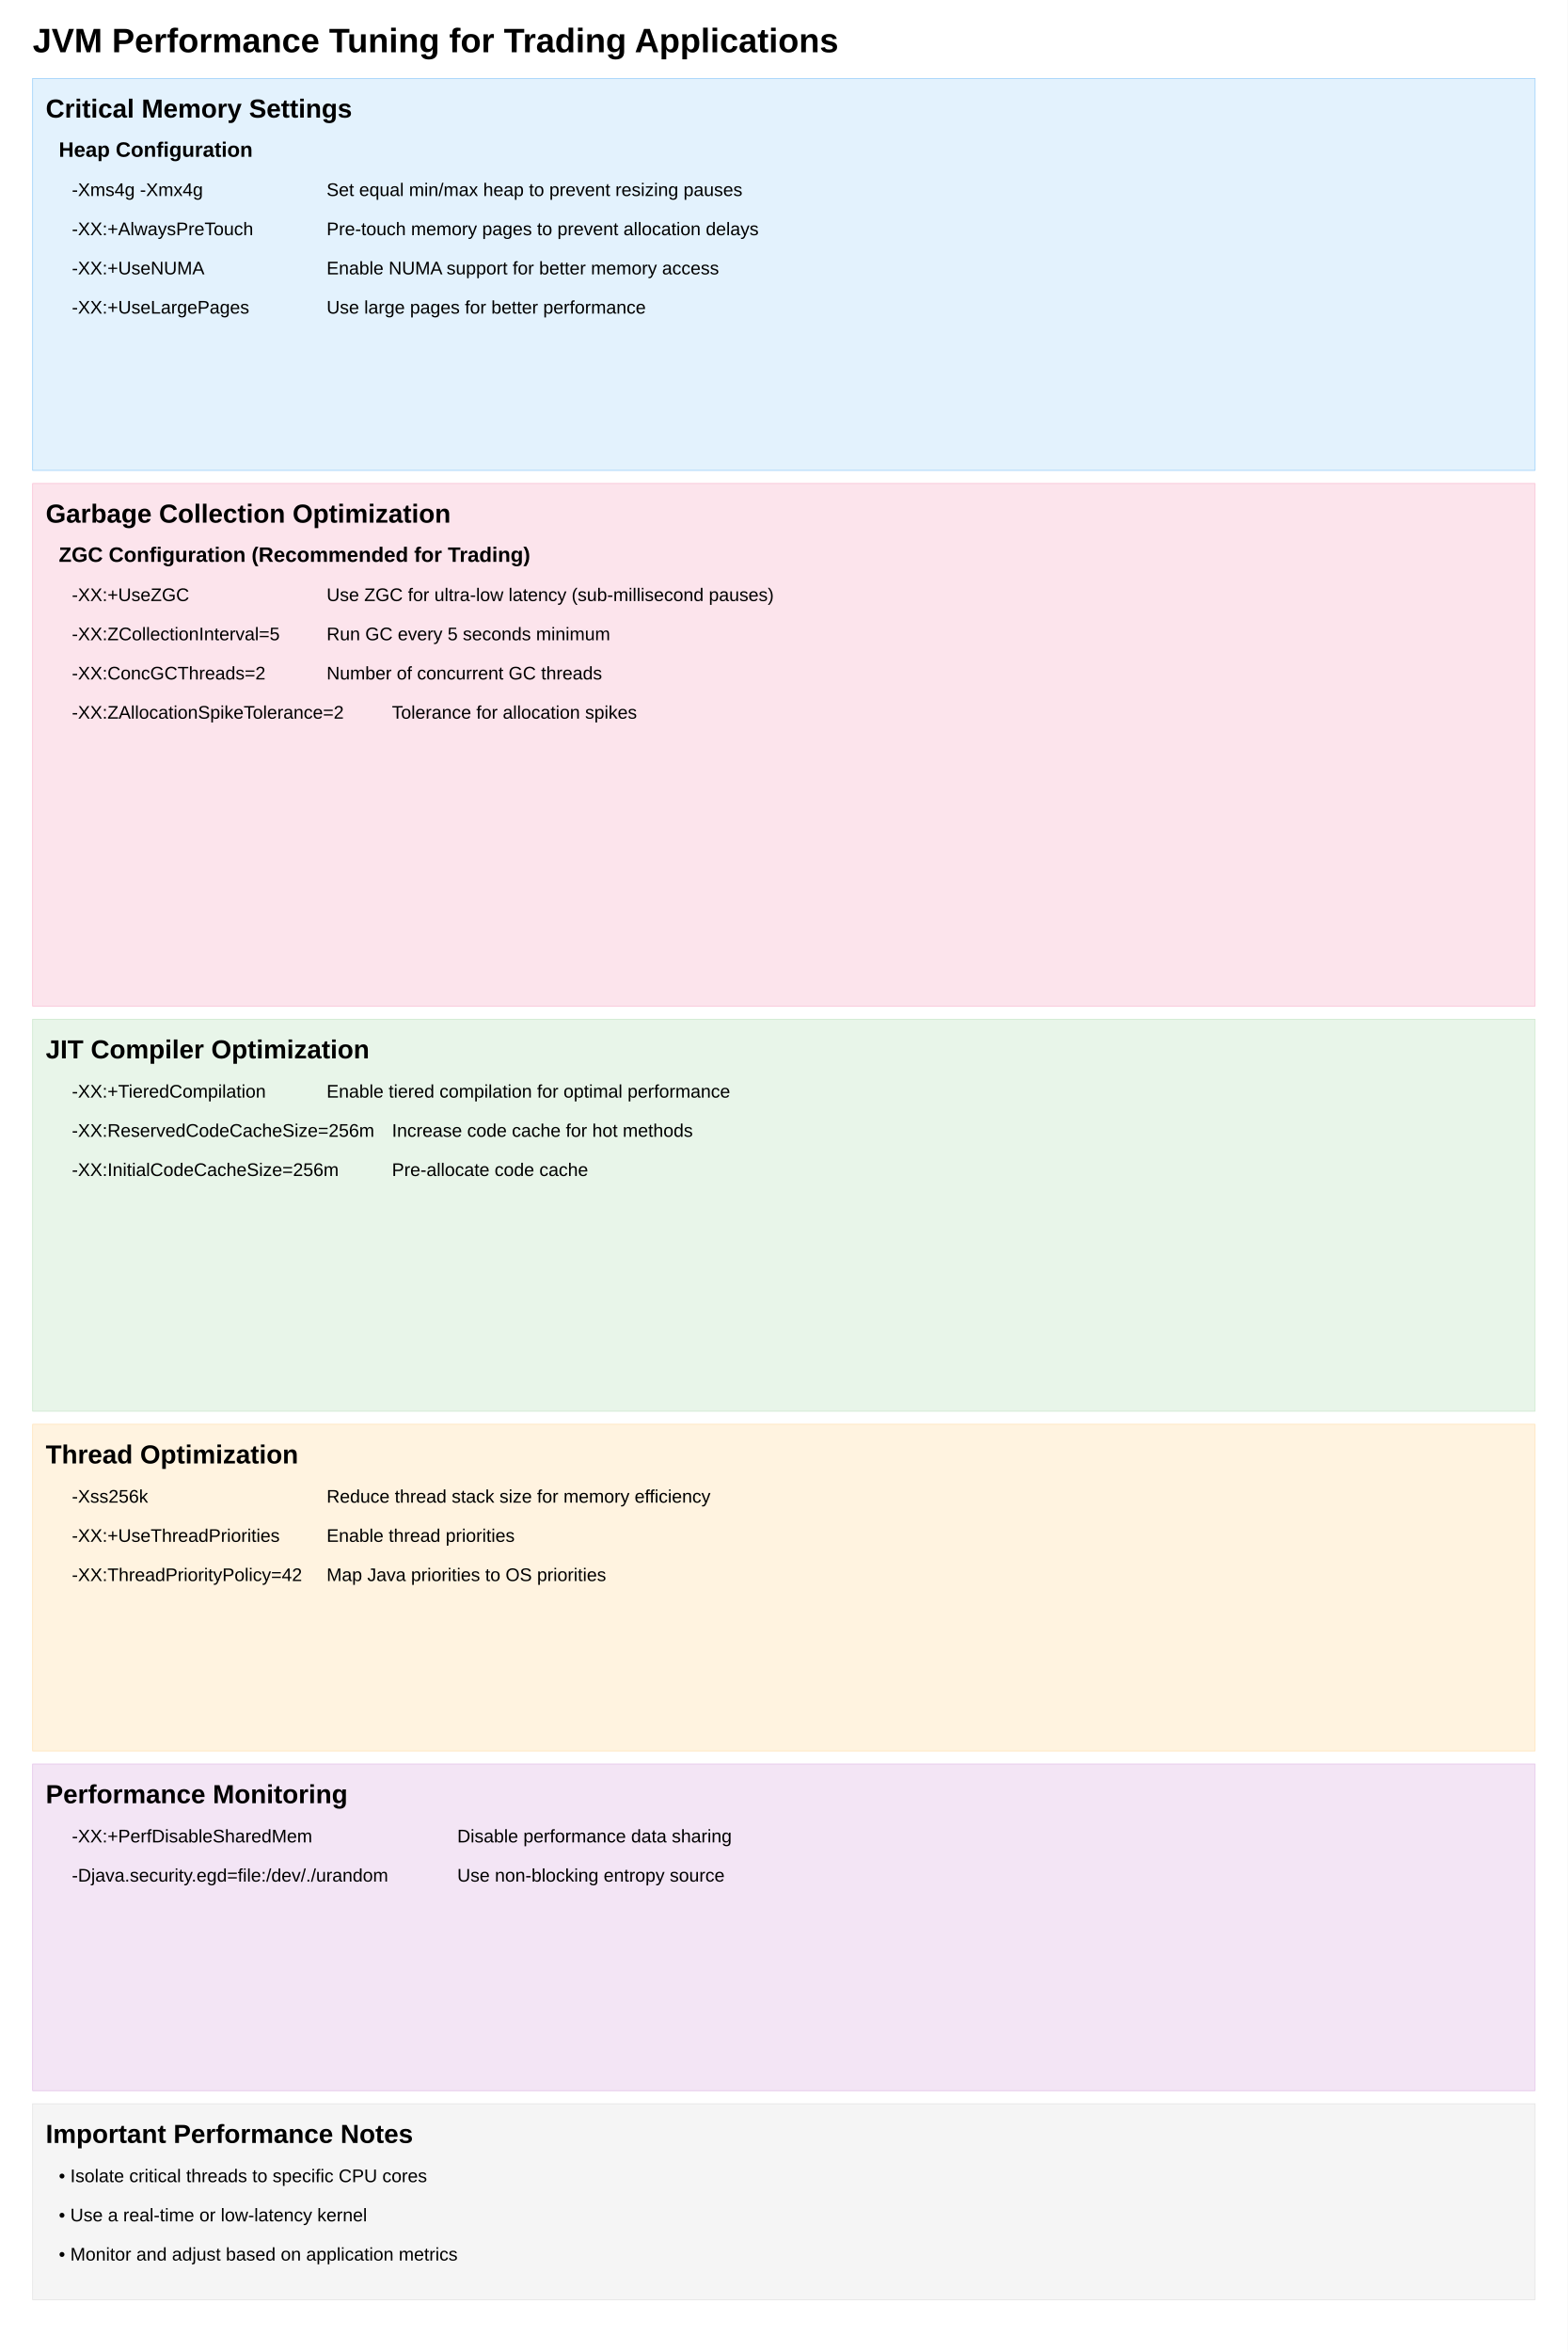
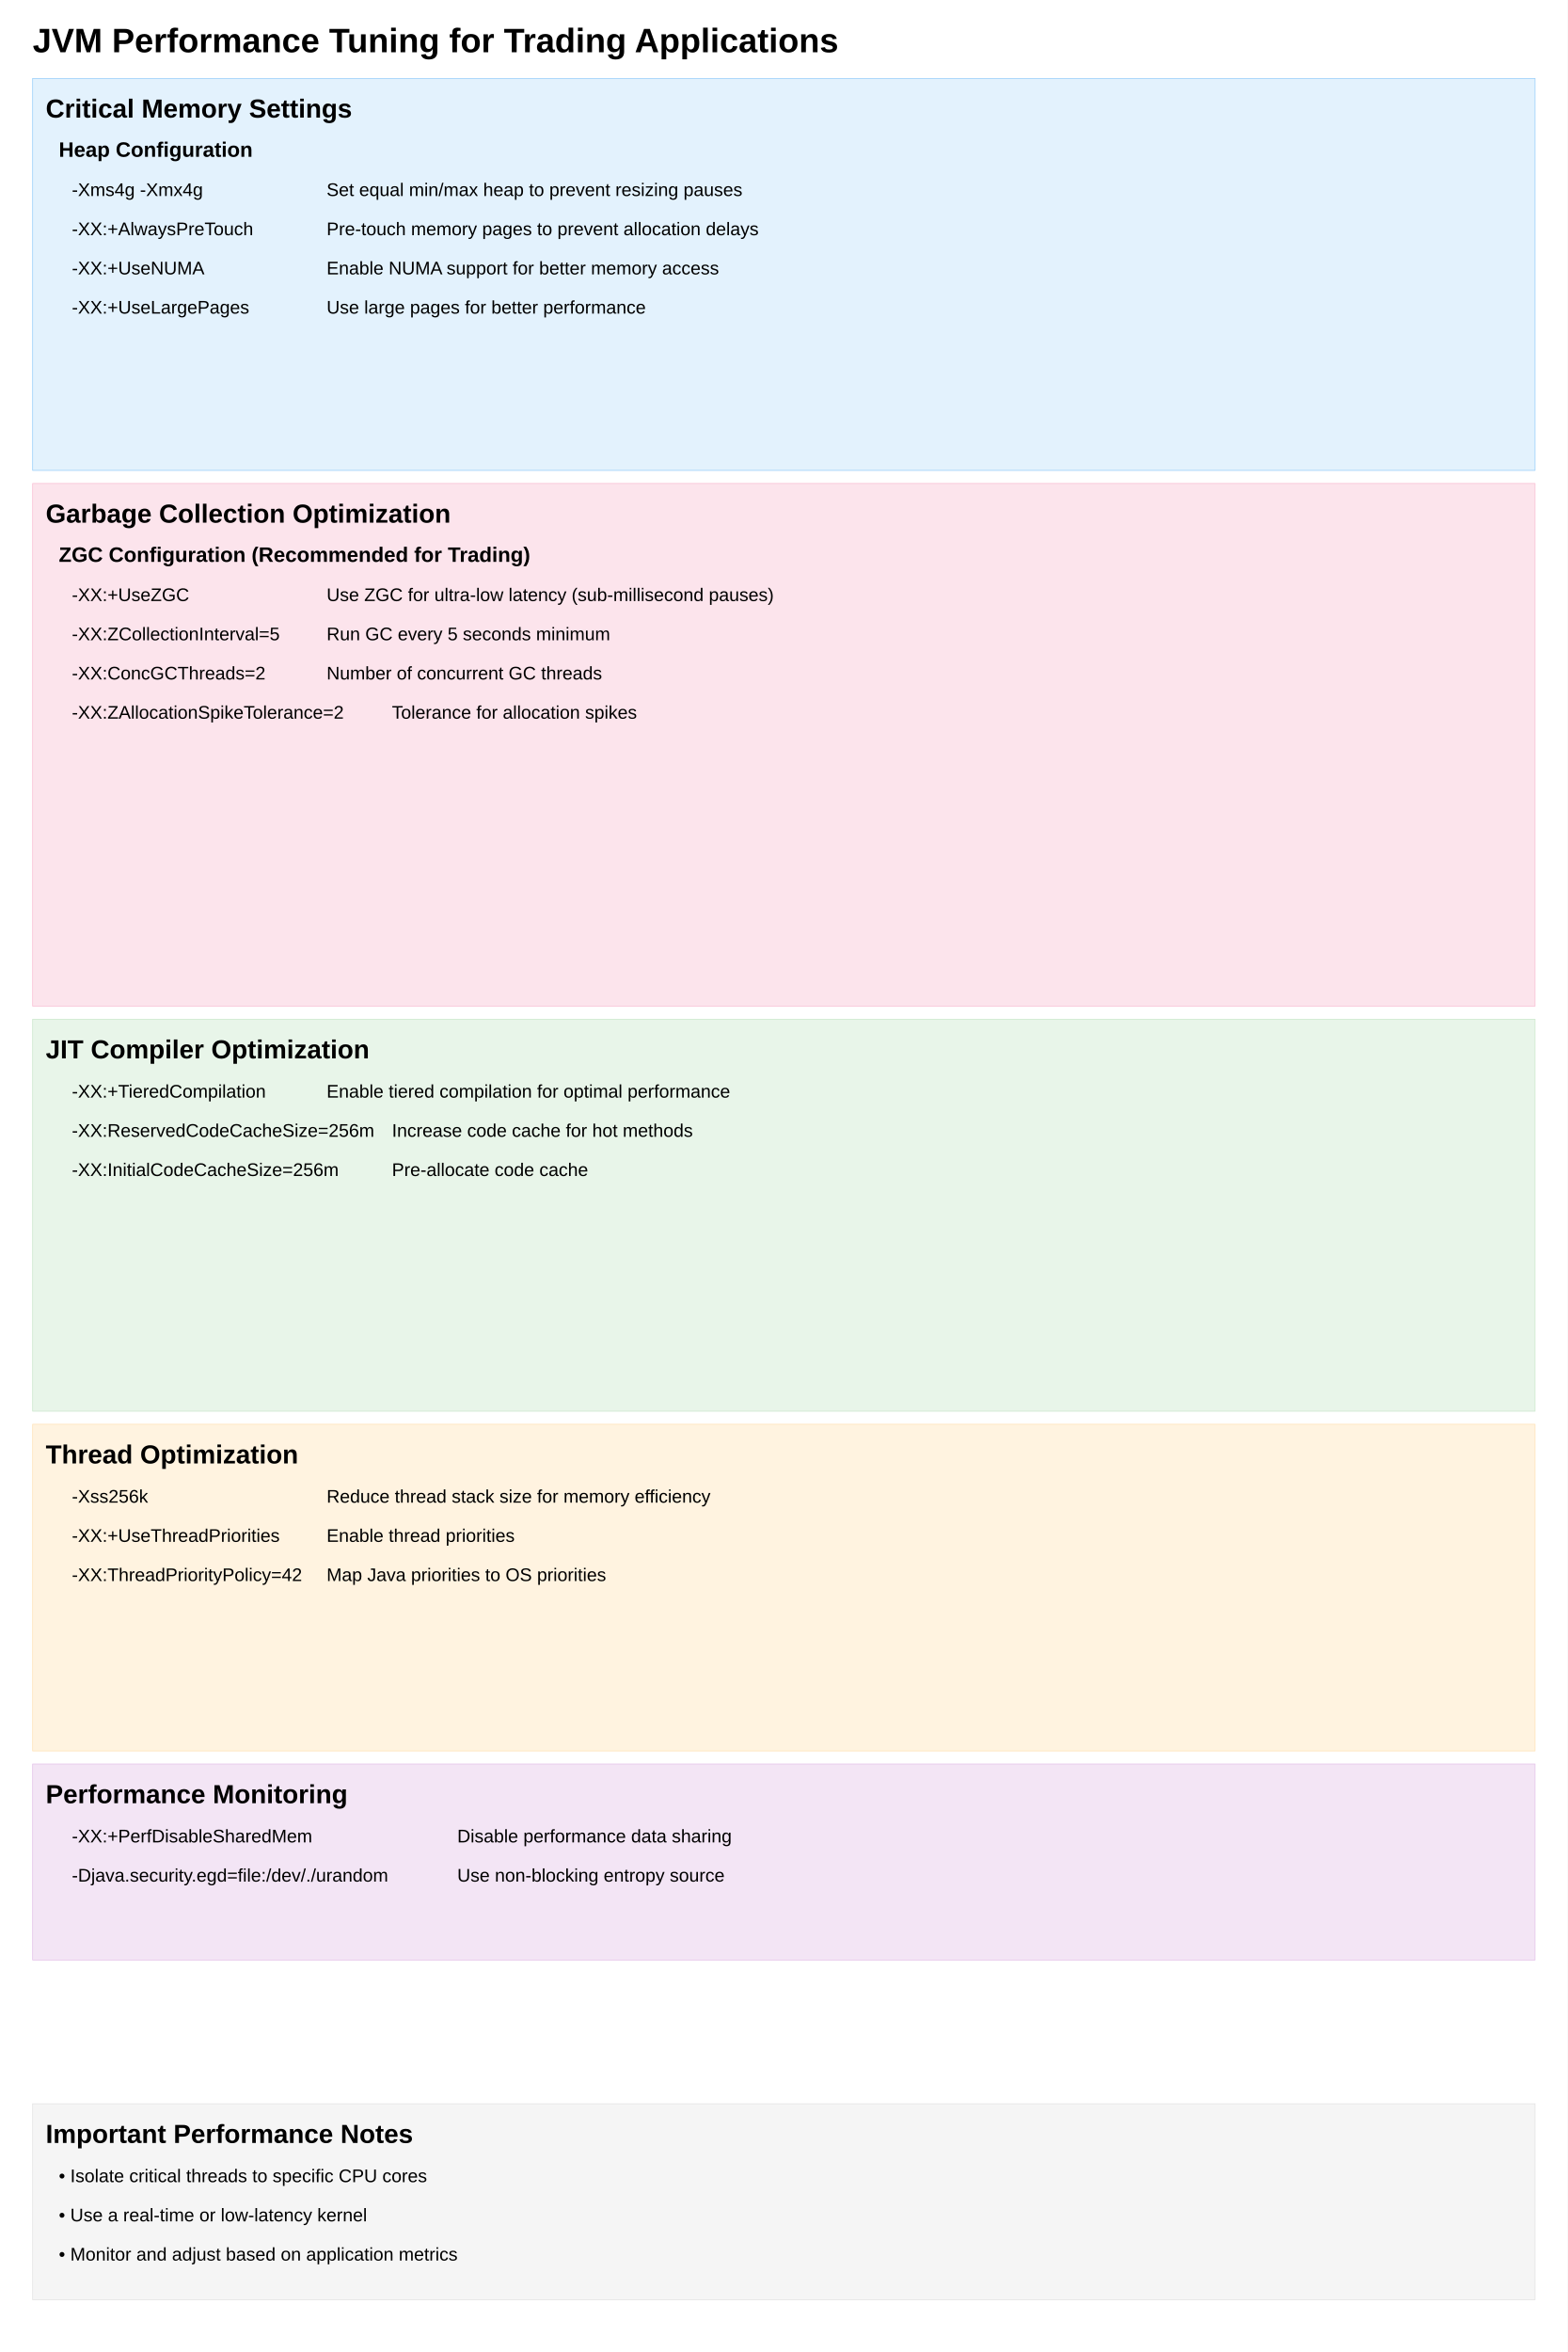
<svg xmlns="http://www.w3.org/2000/svg" viewBox="0 0 2400 3600">
  <rect x="0" y="0" width="2400" height="3600" fill="white" />
  <text x="50" y="80" font-family="Arial" font-size="52" font-weight="bold">JVM Performance Tuning for Trading Applications</text>
  <rect x="50" y="120" width="2300" height="600" fill="#e3f2fd" stroke="#90caf9" />
  <text x="70" y="180" font-family="Arial" font-size="40" font-weight="bold">Critical Memory Settings</text>
  <text x="90" y="240" font-family="Arial" font-size="32" font-weight="bold">Heap Configuration</text>
  <text x="110" y="300" font-family="Arial" font-size="28">-Xms4g -Xmx4g</text>
  <text x="500" y="300" font-family="Arial" font-size="28">Set equal min/max heap to prevent resizing pauses</text>
  <text x="110" y="360" font-family="Arial" font-size="28">-XX:+AlwaysPreTouch</text>
  <text x="500" y="360" font-family="Arial" font-size="28">Pre-touch memory pages to prevent allocation delays</text>
  <text x="110" y="420" font-family="Arial" font-size="28">-XX:+UseNUMA</text>
  <text x="500" y="420" font-family="Arial" font-size="28">Enable NUMA support for better memory access</text>
  <text x="110" y="480" font-family="Arial" font-size="28">-XX:+UseLargePages</text>
  <text x="500" y="480" font-family="Arial" font-size="28">Use large pages for better performance</text>
  <rect x="50" y="740" width="2300" height="800" fill="#fce4ec" stroke="#f8bbd0" />
  <text x="70" y="800" font-family="Arial" font-size="40" font-weight="bold">Garbage Collection Optimization</text>
  <text x="90" y="860" font-family="Arial" font-size="32" font-weight="bold">ZGC Configuration (Recommended for Trading)</text>
  <text x="110" y="920" font-family="Arial" font-size="28">-XX:+UseZGC</text>
  <text x="500" y="920" font-family="Arial" font-size="28">Use ZGC for ultra-low latency (sub-millisecond pauses)</text>
  <text x="110" y="980" font-family="Arial" font-size="28">-XX:ZCollectionInterval=5</text>
  <text x="500" y="980" font-family="Arial" font-size="28">Run GC every 5 seconds minimum</text>
  <text x="110" y="1040" font-family="Arial" font-size="28">-XX:ConcGCThreads=2</text>
  <text x="500" y="1040" font-family="Arial" font-size="28">Number of concurrent GC threads</text>
  <text x="110" y="1100" font-family="Arial" font-size="28">-XX:ZAllocationSpikeTolerance=2</text>
  <text x="600" y="1100" font-family="Arial" font-size="28">Tolerance for allocation spikes</text>
  <rect x="50" y="1560" width="2300" height="600" fill="#e8f5e9" stroke="#c8e6c9" />
  <text x="70" y="1620" font-family="Arial" font-size="40" font-weight="bold">JIT Compiler Optimization</text>
  <text x="110" y="1680" font-family="Arial" font-size="28">-XX:+TieredCompilation</text>
  <text x="500" y="1680" font-family="Arial" font-size="28">Enable tiered compilation for optimal performance</text>
  <text x="110" y="1740" font-family="Arial" font-size="28">-XX:ReservedCodeCacheSize=256m</text>
  <text x="600" y="1740" font-family="Arial" font-size="28">Increase code cache for hot methods</text>
  <text x="110" y="1800" font-family="Arial" font-size="28">-XX:InitialCodeCacheSize=256m</text>
  <text x="600" y="1800" font-family="Arial" font-size="28">Pre-allocate code cache</text>
  <rect x="50" y="2180" width="2300" height="500" fill="#fff3e0" stroke="#ffe0b2" />
  <text x="70" y="2240" font-family="Arial" font-size="40" font-weight="bold">Thread Optimization</text>
  <text x="110" y="2300" font-family="Arial" font-size="28">-Xss256k</text>
  <text x="500" y="2300" font-family="Arial" font-size="28">Reduce thread stack size for memory efficiency</text>
  <text x="110" y="2360" font-family="Arial" font-size="28">-XX:+UseThreadPriorities</text>
  <text x="500" y="2360" font-family="Arial" font-size="28">Enable thread priorities</text>
  <text x="110" y="2420" font-family="Arial" font-size="28">-XX:ThreadPriorityPolicy=42</text>
  <text x="500" y="2420" font-family="Arial" font-size="28">Map Java priorities to OS priorities</text>
-   <rect x="50" y="2700" width="2300" height="500" fill="#f3e5f5" stroke="#e1bee7" />
+   <rect x="50" y="2700" width="2300" height="300" fill="#f3e5f5" stroke="#e1bee7" />
  <text x="70" y="2760" font-family="Arial" font-size="40" font-weight="bold">Performance Monitoring</text>
  <text x="110" y="2820" font-family="Arial" font-size="28">-XX:+PerfDisableSharedMem</text>
  <text x="700" y="2820" font-family="Arial" font-size="28">Disable performance data sharing</text>
  <text x="110" y="2880" font-family="Arial" font-size="28">-Djava.security.egd=file:/dev/./urandom</text>
  <text x="700" y="2880" font-family="Arial" font-size="28">Use non-blocking entropy source</text>
  <rect x="50" y="3220" width="2300" height="300" fill="#f5f5f5" stroke="#e0e0e0" />
  <text x="70" y="3280" font-family="Arial" font-size="40" font-weight="bold">Important Performance Notes</text>
  <text x="90" y="3340" font-family="Arial" font-size="28">• Isolate critical threads to specific CPU cores</text>
  <text x="90" y="3400" font-family="Arial" font-size="28">• Use a real-time or low-latency kernel</text>
  <text x="90" y="3460" font-family="Arial" font-size="28">• Monitor and adjust based on application metrics</text>
</svg>
